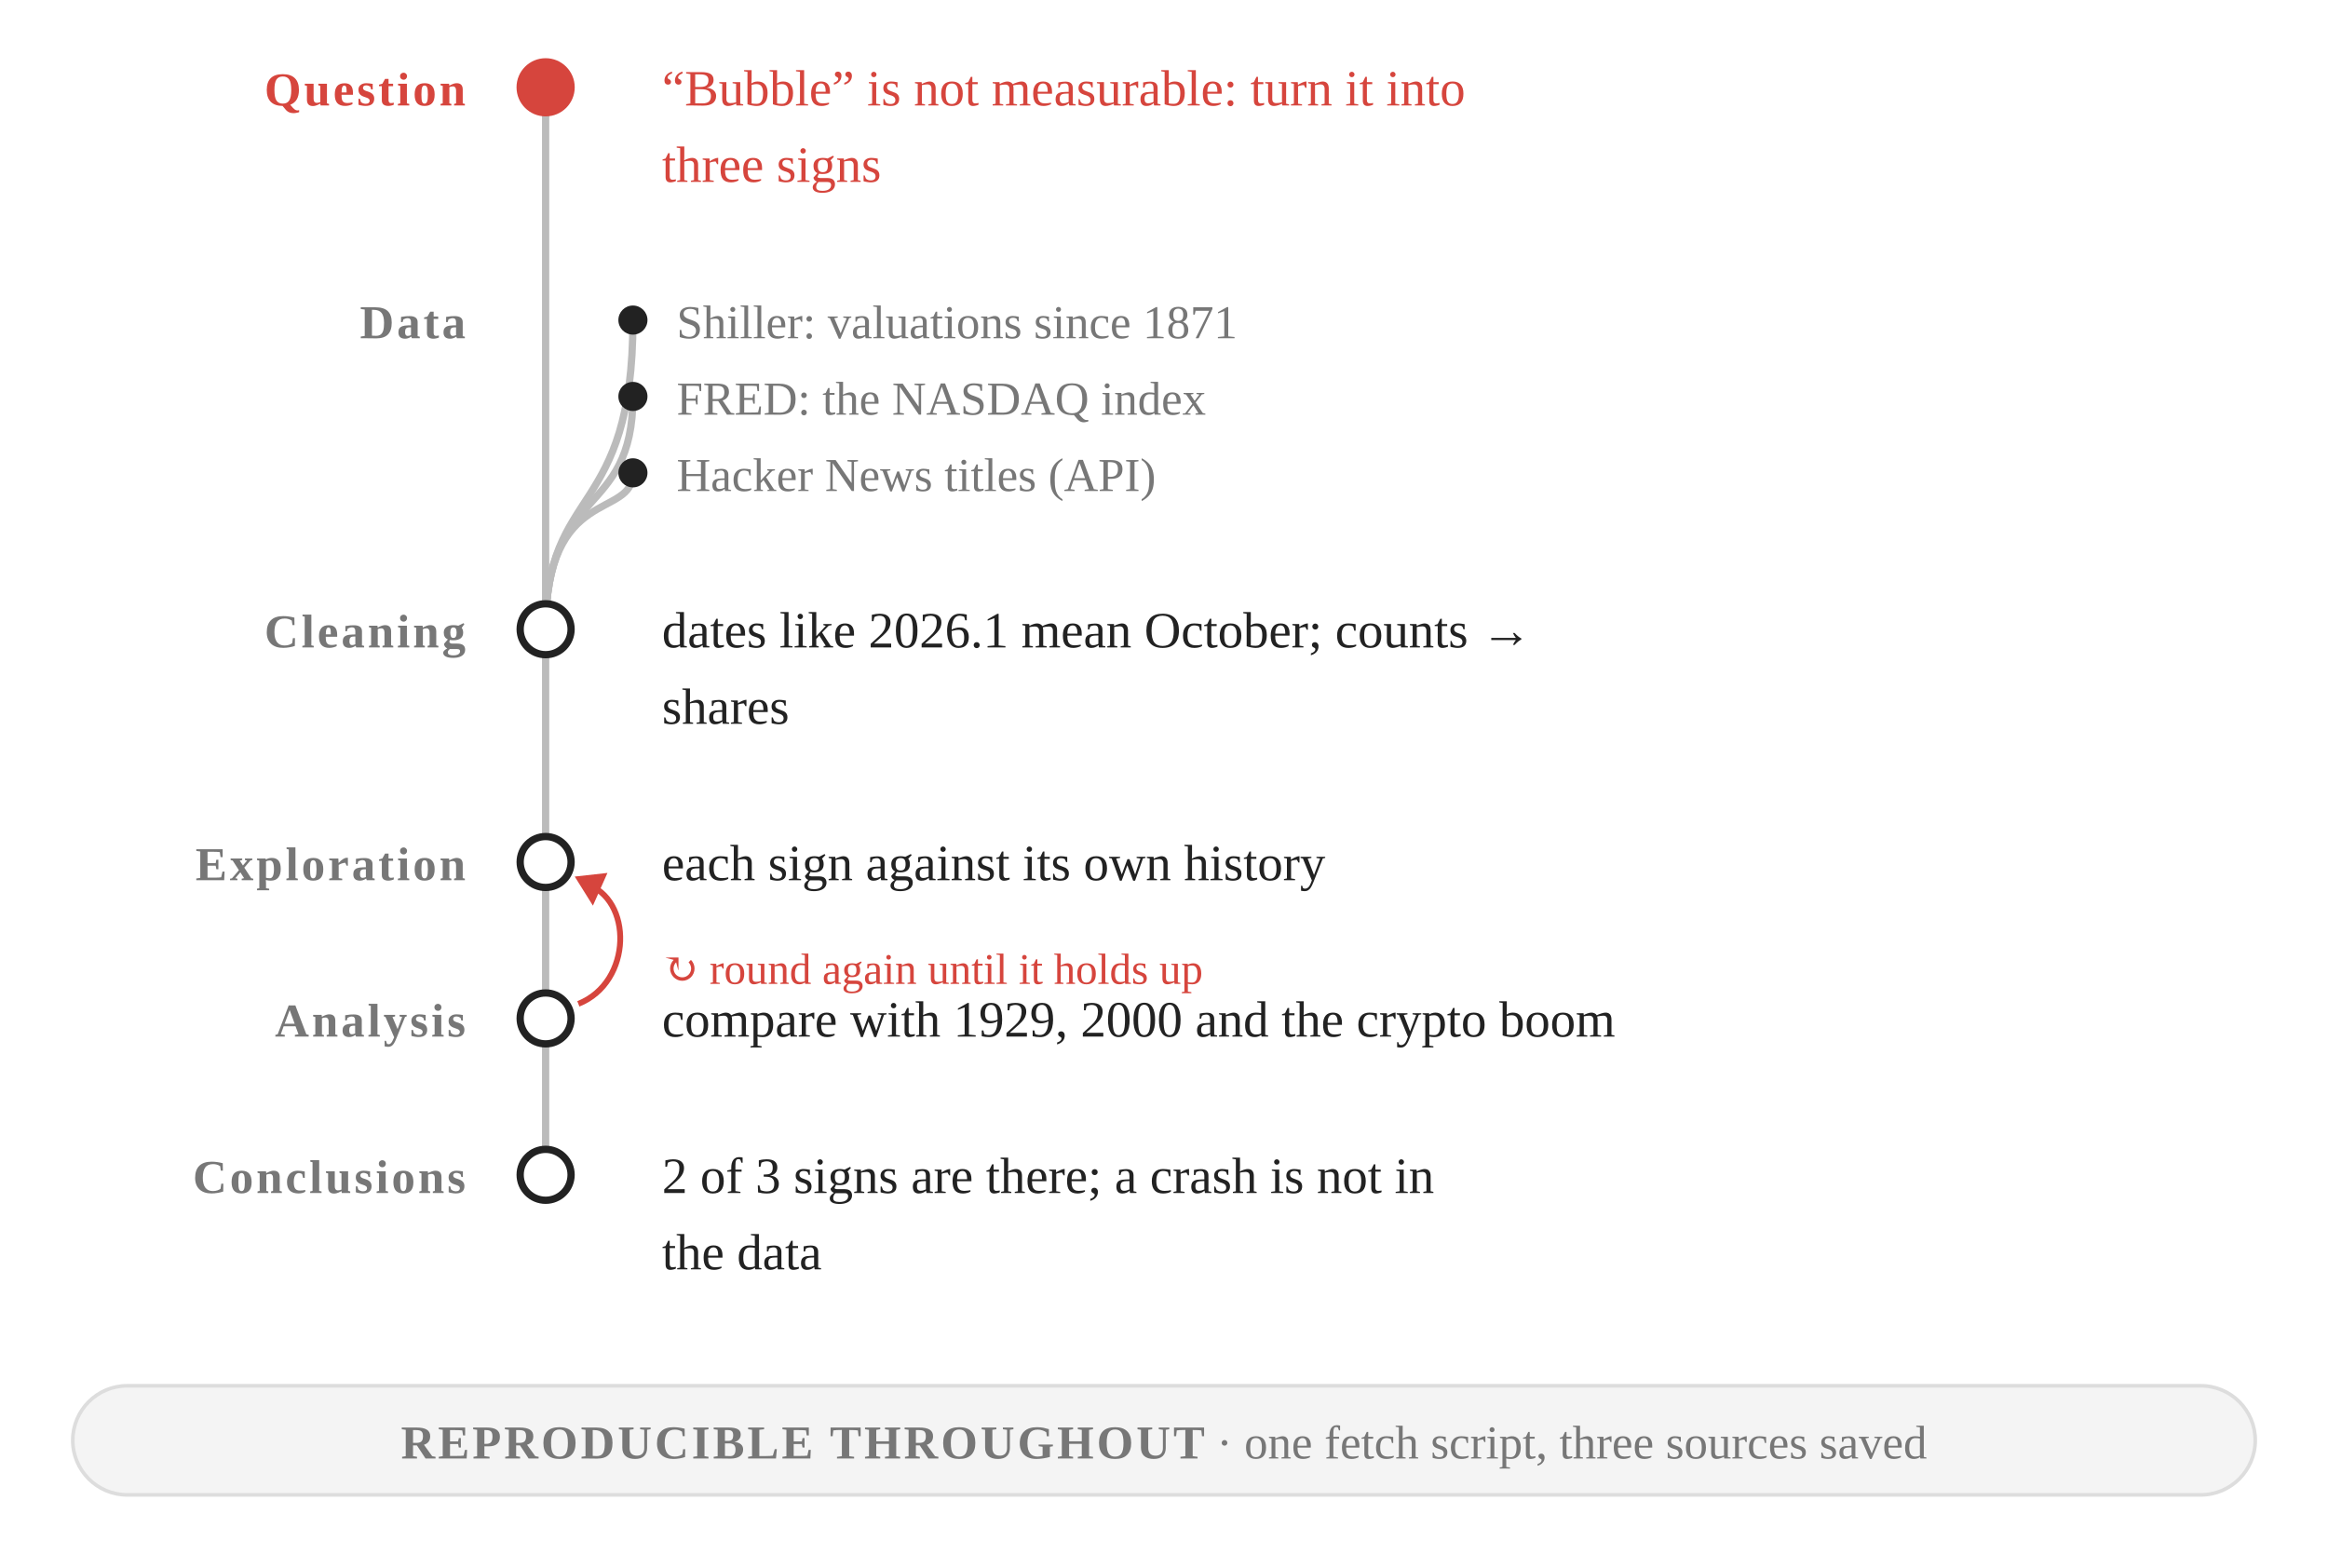
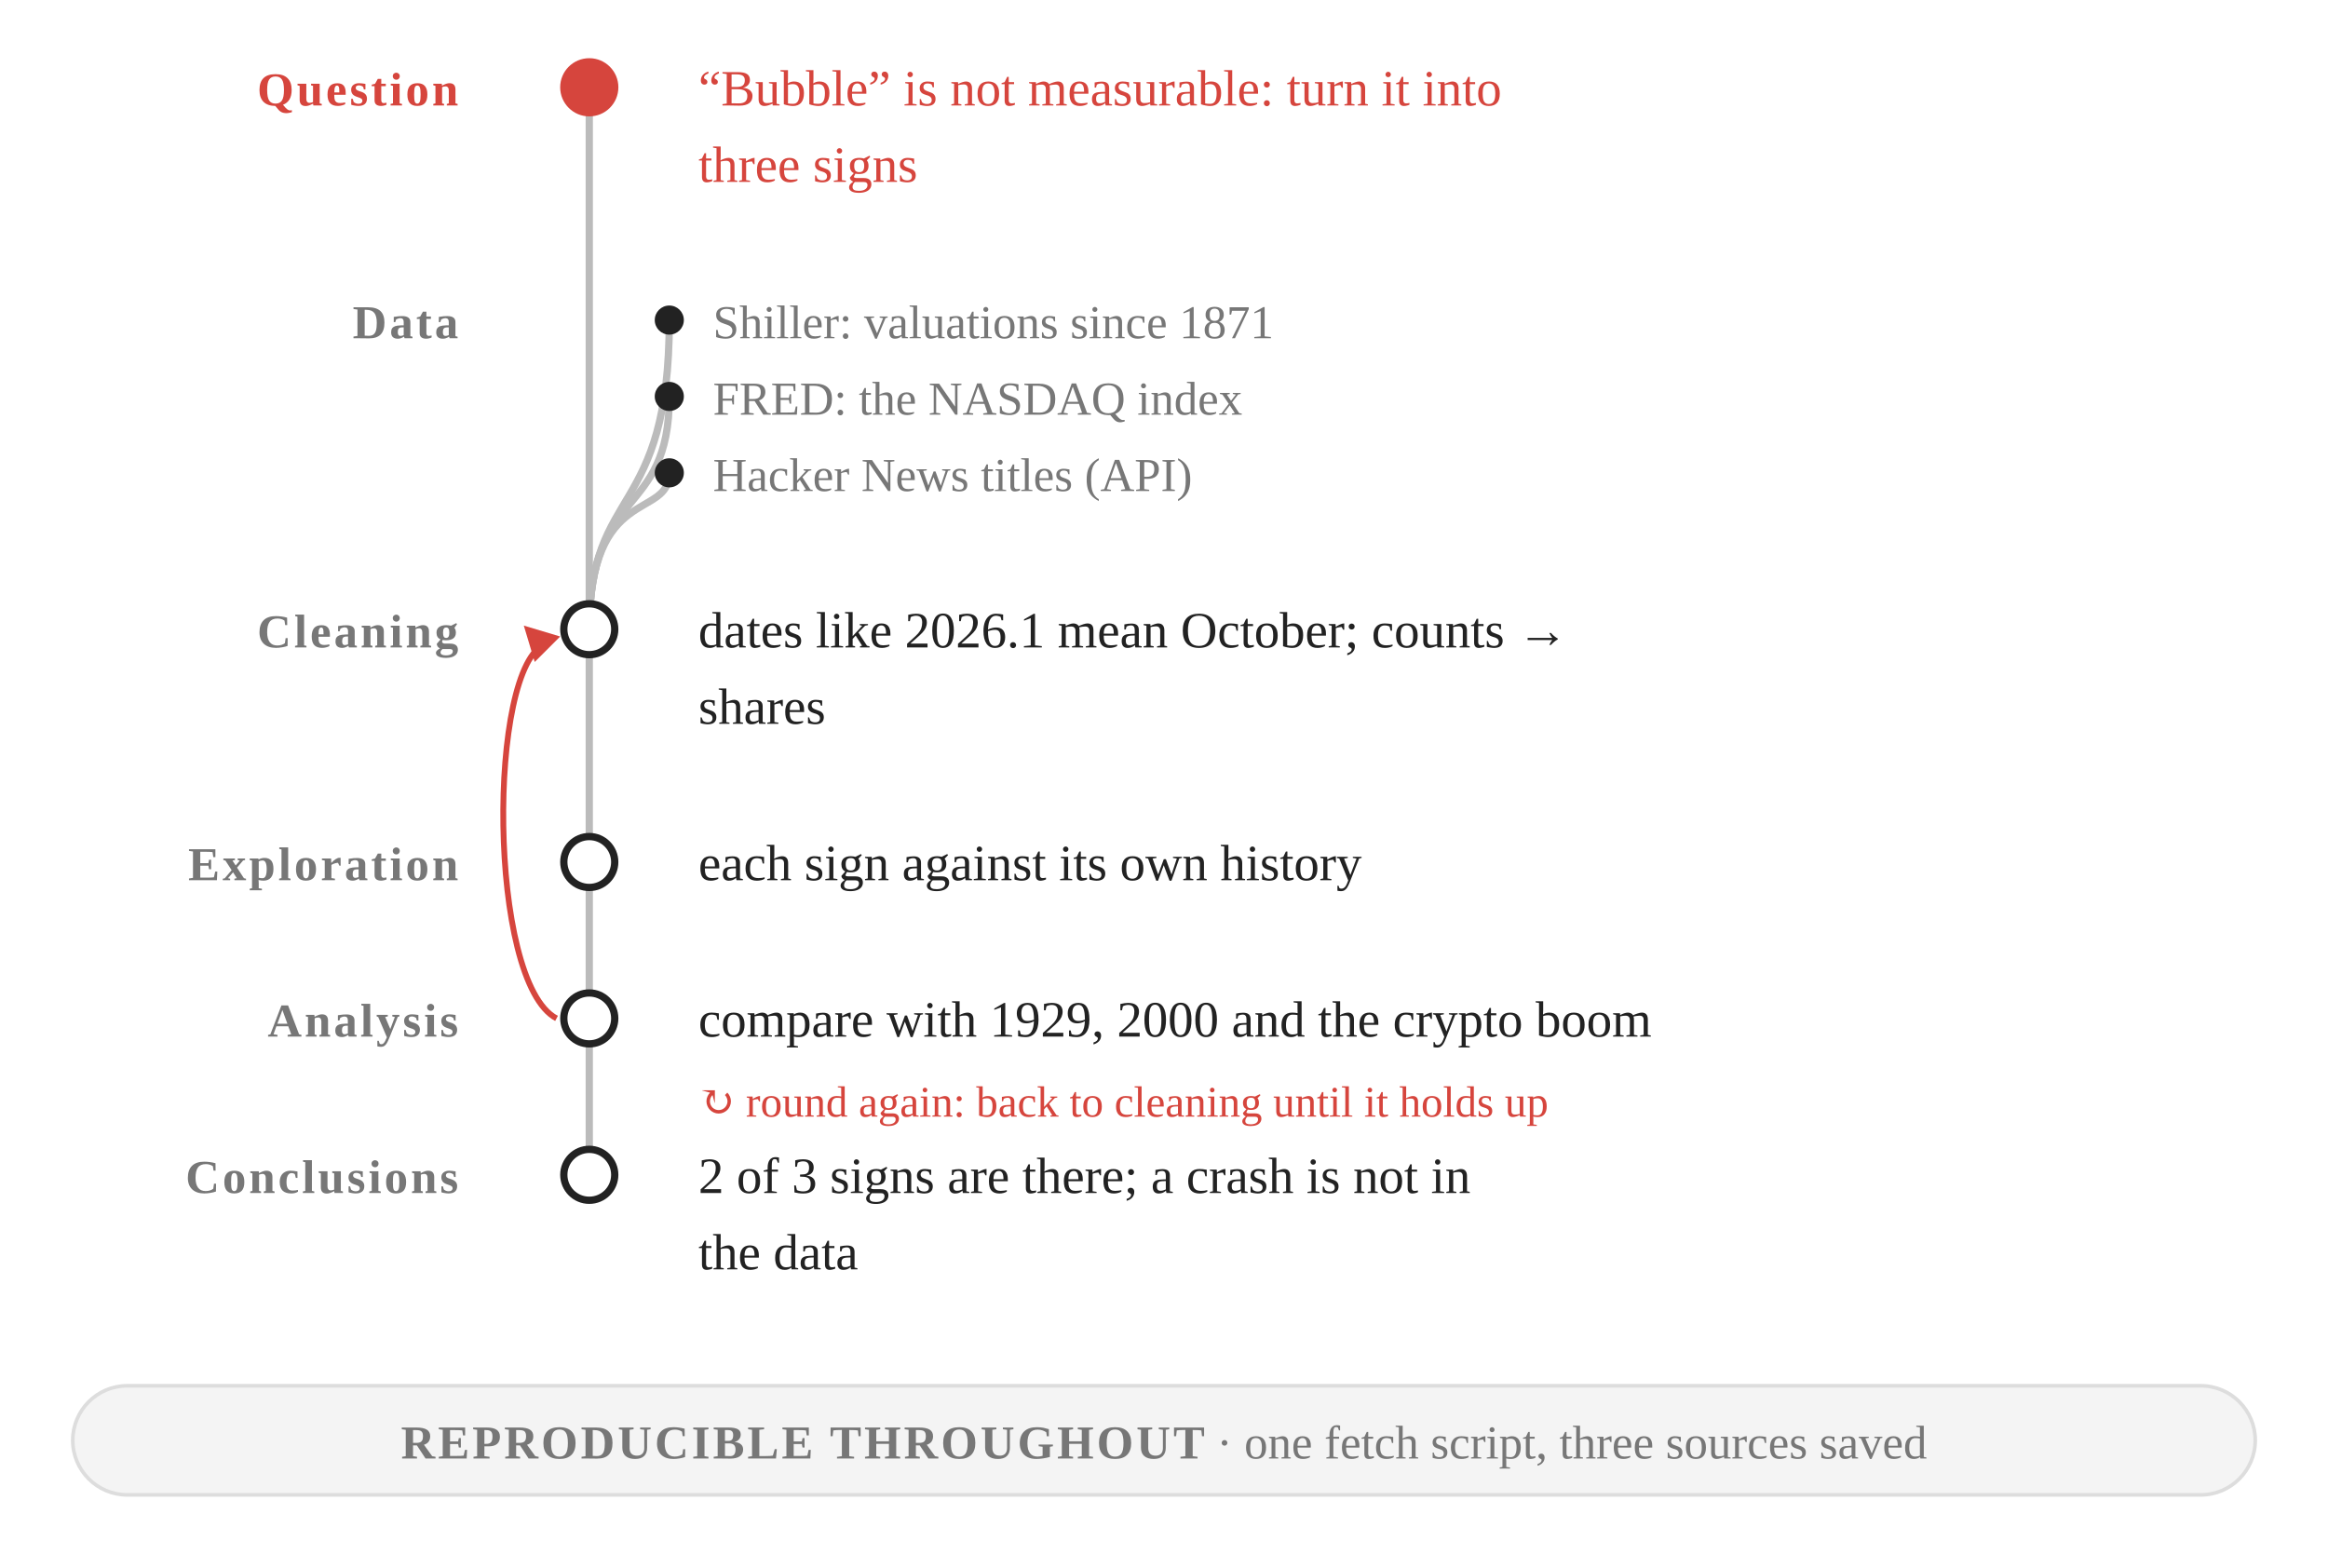
<svg xmlns="http://www.w3.org/2000/svg" class="lc lc-tall" viewBox="0 0 640 431" role="img">
  <style>
.lc text{font-family:var(--font-sans,'IBM Plex Sans',system-ui,sans-serif);fill:var(--c-text,#222)}
.lc .step{font-size:13px;font-weight:600;letter-spacing:.06em;text-transform:uppercase;fill:var(--c-muted,#777)}
.lc .note{font-size:14px}
.lc .src{font-size:13px;fill:var(--c-muted,#777)}
.lc text.hot{fill:var(--c-accent,#d6453d)}
.lc .line{stroke:var(--c-faint,#bbb);stroke-width:2;fill:none}
.lc .node{fill:var(--c-bg,#fff);stroke:var(--c-text,#222);stroke-width:2}
.lc .node.hot{fill:var(--c-accent,#d6453d);stroke:var(--c-accent,#d6453d)}
.lc .dot{fill:var(--c-text,#222)}
.lc .band{fill:var(--c-tint,#f4f4f4);stroke:var(--c-line,#ddd)}
.lc .bandtext{font-size:13px;fill:var(--c-muted,#777)}
.lc .bandtext tspan.head{font-weight:600;letter-spacing:.06em}
.lc .loop{stroke:var(--c-accent,#d6453d);stroke-width:1.6;fill:none}
.lc .looptip{fill:var(--c-accent,#d6453d)}
.lc text.loopnote{font-size:12px;fill:var(--c-accent,#d6453d)}
</style>
-   <path class="line" d="M150,24 V323" />
-   <text class="step hot" x="128" y="29" text-anchor="end">Question</text>
-   <circle class="node hot" cx="150" cy="24" r="7" />
-   <text class="note hot" x="182" y="29">“Bubble” is not measurable: turn it into</text>
-   <text class="note hot" x="182" y="50">three signs</text>
-   <text class="step" x="128" y="93" text-anchor="end">Data</text>
-   <path class="line" d="M174,88 C174,143 150,133 150,173" />
-   <circle class="dot" cx="174" cy="88" r="4" />
-   <text class="src" x="186" y="93">Shiller: valuations since 1871</text>
-   <path class="line" d="M174,109 C174,143 150,133 150,173" />
-   <circle class="dot" cx="174" cy="109" r="4" />
-   <text class="src" x="186" y="114">FRED: the NASDAQ index</text>
-   <path class="line" d="M174,130 C174,143 150,133 150,173" />
-   <circle class="dot" cx="174" cy="130" r="4" />
-   <text class="src" x="186" y="135">Hacker News titles (API)</text>
-   <text class="step" x="128" y="178" text-anchor="end">Cleaning</text>
-   <circle class="node" cx="150" cy="173" r="7" />
-   <text class="note" x="182" y="178">dates like 2026.1 mean October; counts →</text>
-   <text class="note" x="182" y="199">shares</text>
-   <text class="step" x="128" y="242" text-anchor="end">Exploration</text>
-   <circle class="node" cx="150" cy="237" r="7" />
-   <text class="note" x="182" y="242">each sign against its own history</text>
-   <text class="step" x="128" y="285" text-anchor="end">Analysis</text>
-   <circle class="node" cx="150" cy="280" r="7" />
-   <text class="note" x="182" y="285">compare with 1929, 2000 and the crypto boom</text>
-   <text class="step" x="128" y="328" text-anchor="end">Conclusions</text>
-   <circle class="node" cx="150" cy="323" r="7" />
-   <text class="note" x="182" y="328">2 of 3 signs are there; a crash is not in</text>
-   <text class="note" x="182" y="349">the data</text>
-   <path class="loop" d="M159,276 C174,270 174,247 161,243" />
-   <path class="looptip" d="M158,241 L167,240 L163,249 Z" />
-   <text class="loopnote" x="182" y="270.5">↻ round again until it holds up</text>
+   <path class="line" d="M162,24 V323" />
+   <text class="step hot" x="126" y="29" text-anchor="end">Question</text>
+   <circle class="node hot" cx="162" cy="24" r="7" />
+   <text class="note hot" x="192" y="29">“Bubble” is not measurable: turn it into</text>
+   <text class="note hot" x="192" y="50">three signs</text>
+   <text class="step" x="126" y="93" text-anchor="end">Data</text>
+   <path class="line" d="M184,88 C184,143 162,133 162,173" />
+   <circle class="dot" cx="184" cy="88" r="4" />
+   <text class="src" x="196" y="93">Shiller: valuations since 1871</text>
+   <path class="line" d="M184,109 C184,143 162,133 162,173" />
+   <circle class="dot" cx="184" cy="109" r="4" />
+   <text class="src" x="196" y="114">FRED: the NASDAQ index</text>
+   <path class="line" d="M184,130 C184,143 162,133 162,173" />
+   <circle class="dot" cx="184" cy="130" r="4" />
+   <text class="src" x="196" y="135">Hacker News titles (API)</text>
+   <text class="step" x="126" y="178" text-anchor="end">Cleaning</text>
+   <circle class="node" cx="162" cy="173" r="7" />
+   <text class="note" x="192" y="178">dates like 2026.1 mean October; counts →</text>
+   <text class="note" x="192" y="199">shares</text>
+   <text class="step" x="126" y="242" text-anchor="end">Exploration</text>
+   <circle class="node" cx="162" cy="237" r="7" />
+   <text class="note" x="192" y="242">each sign against its own history</text>
+   <text class="step" x="126" y="285" text-anchor="end">Analysis</text>
+   <circle class="node" cx="162" cy="280" r="7" />
+   <text class="note" x="192" y="285">compare with 1929, 2000 and the crypto boom</text>
+   <text class="step" x="126" y="328" text-anchor="end">Conclusions</text>
+   <circle class="node" cx="162" cy="323" r="7" />
+   <text class="note" x="192" y="328">2 of 3 signs are there; a crash is not in</text>
+   <text class="note" x="192" y="349">the data</text>
+   <path class="loop" d="M153,280 C134,270 134,183 150,177" />
+   <path class="looptip" d="M154,175 L144,172 L147,182 Z" />
+   <text class="loopnote" x="192" y="307">↻ round again: back to cleaning until it holds up</text>
  <rect class="band" x="20" y="381" width="600" height="30" rx="15" />
  <text class="bandtext" x="320.0" y="401" text-anchor="middle">
    <tspan class="head">REPRODUCIBLE THROUGHOUT</tspan>  ·  one fetch script, three sources saved</text>
</svg>
